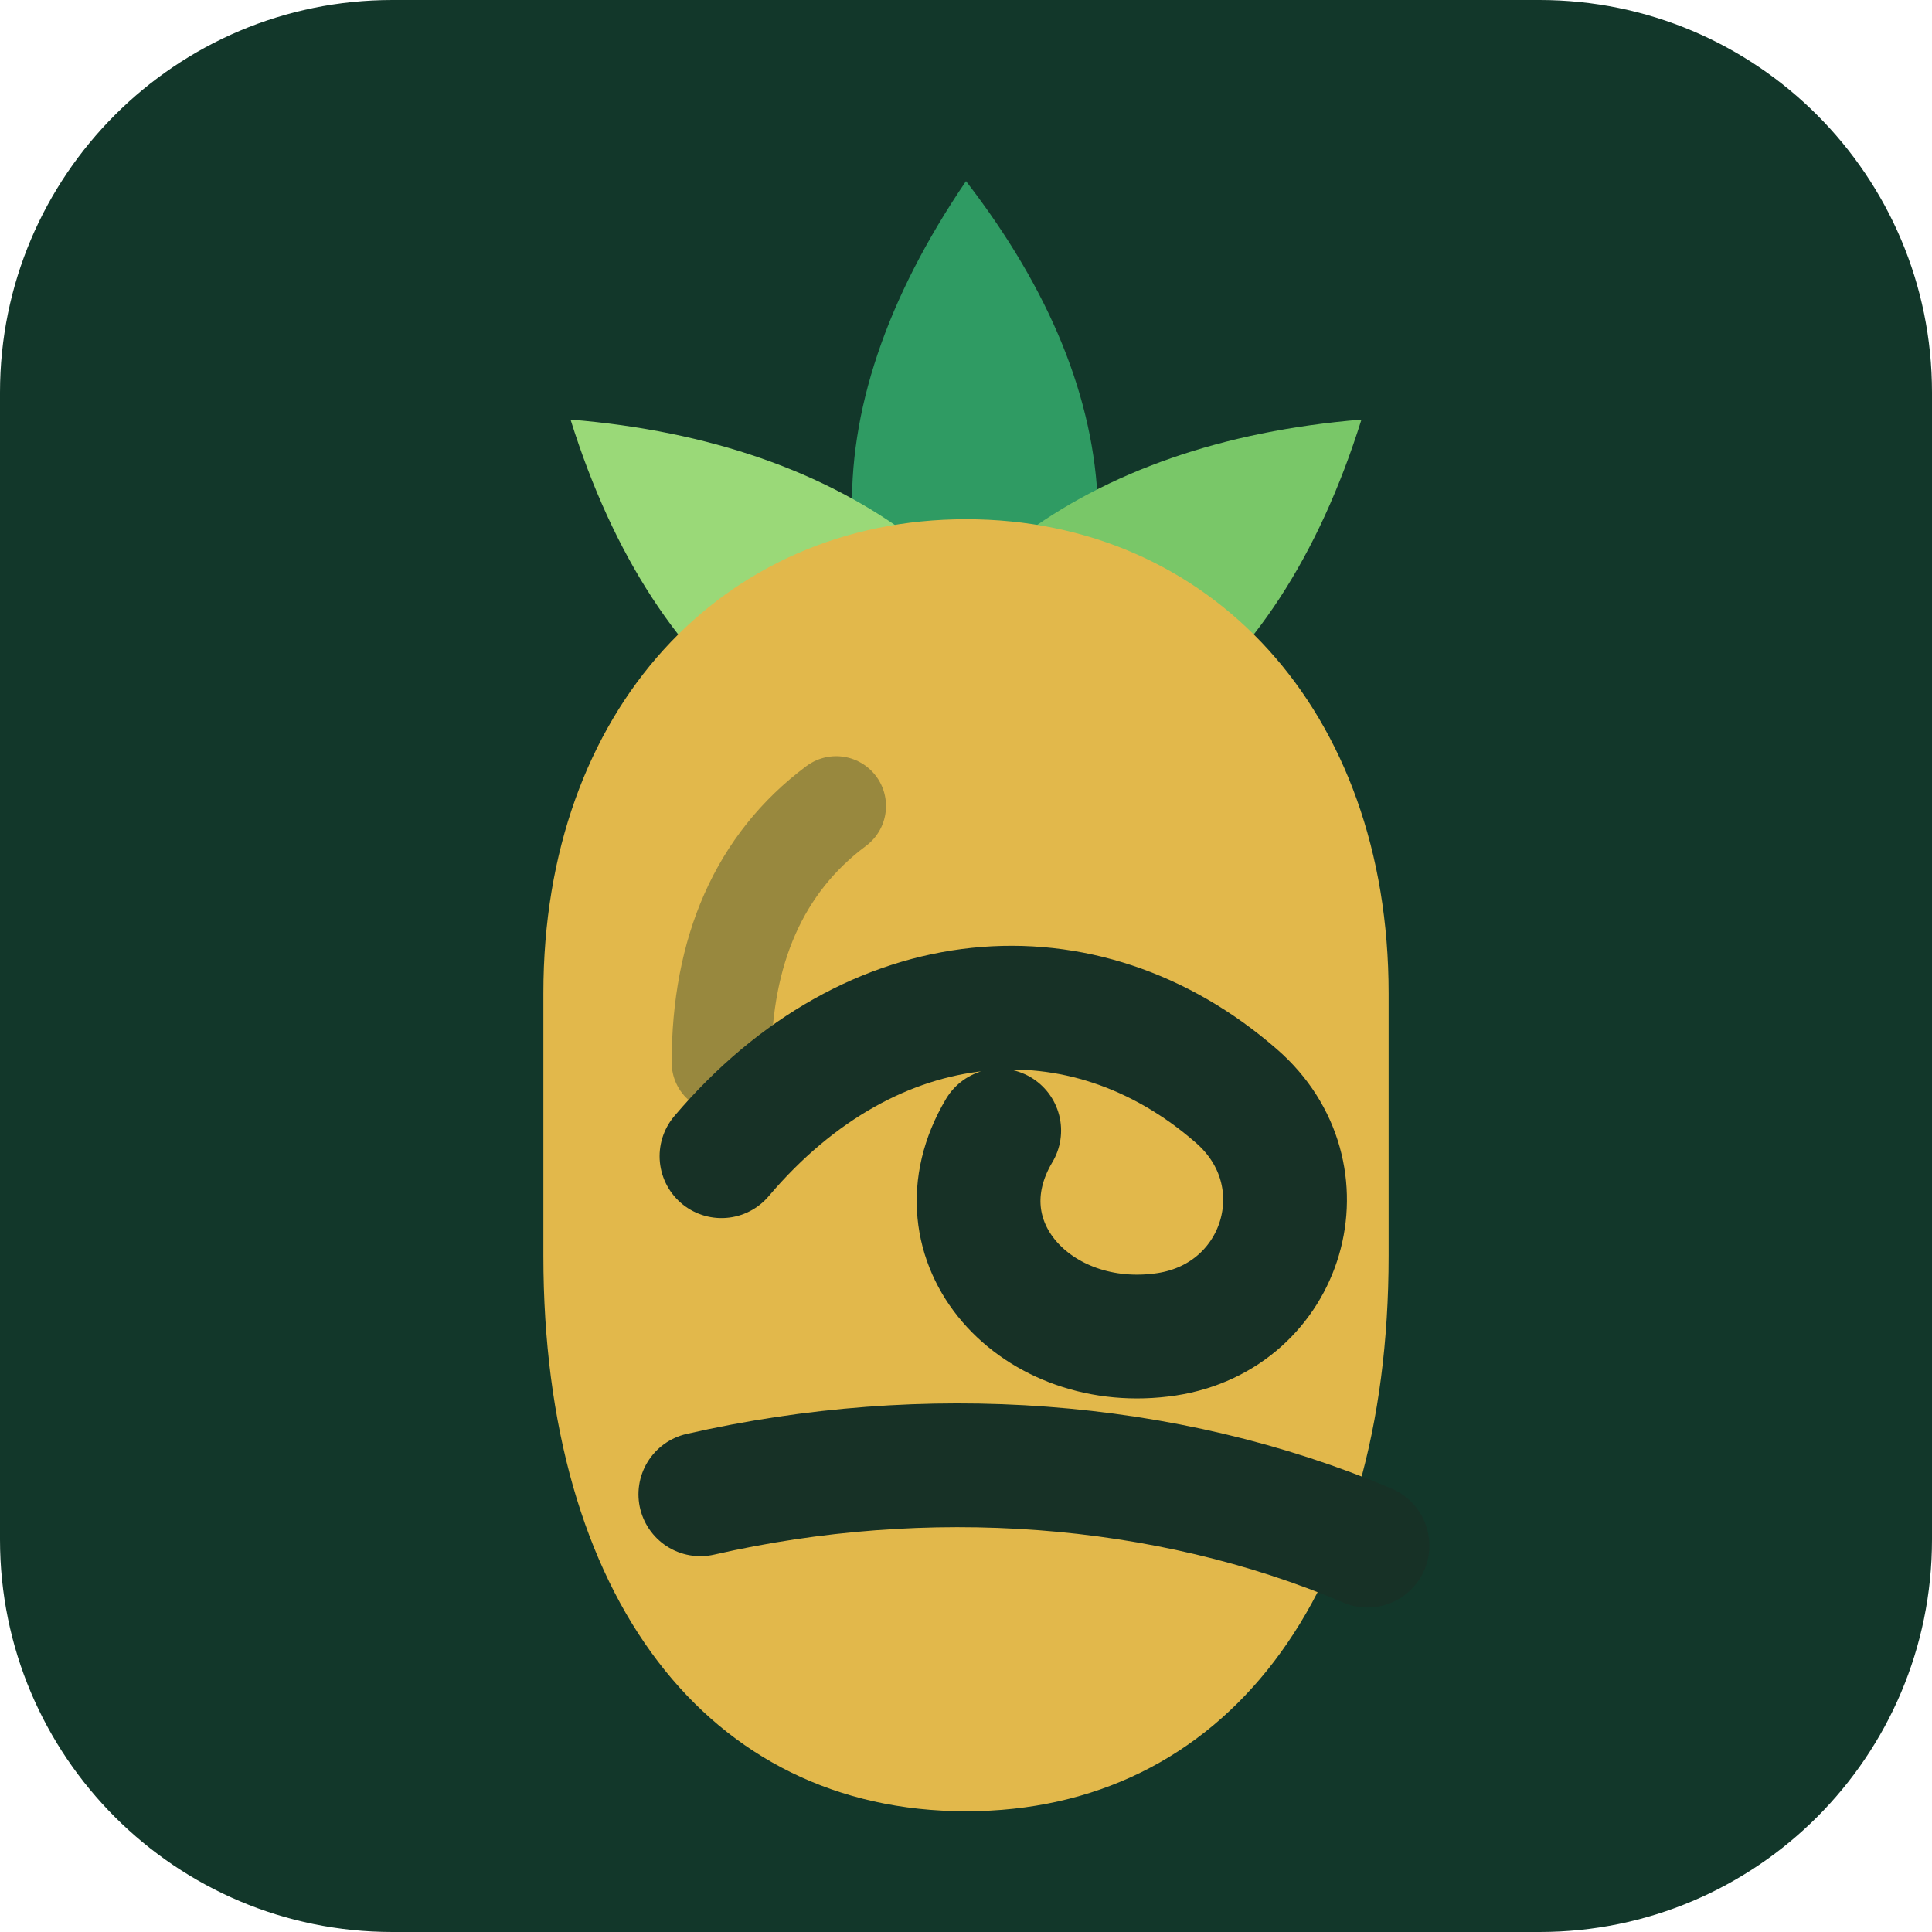
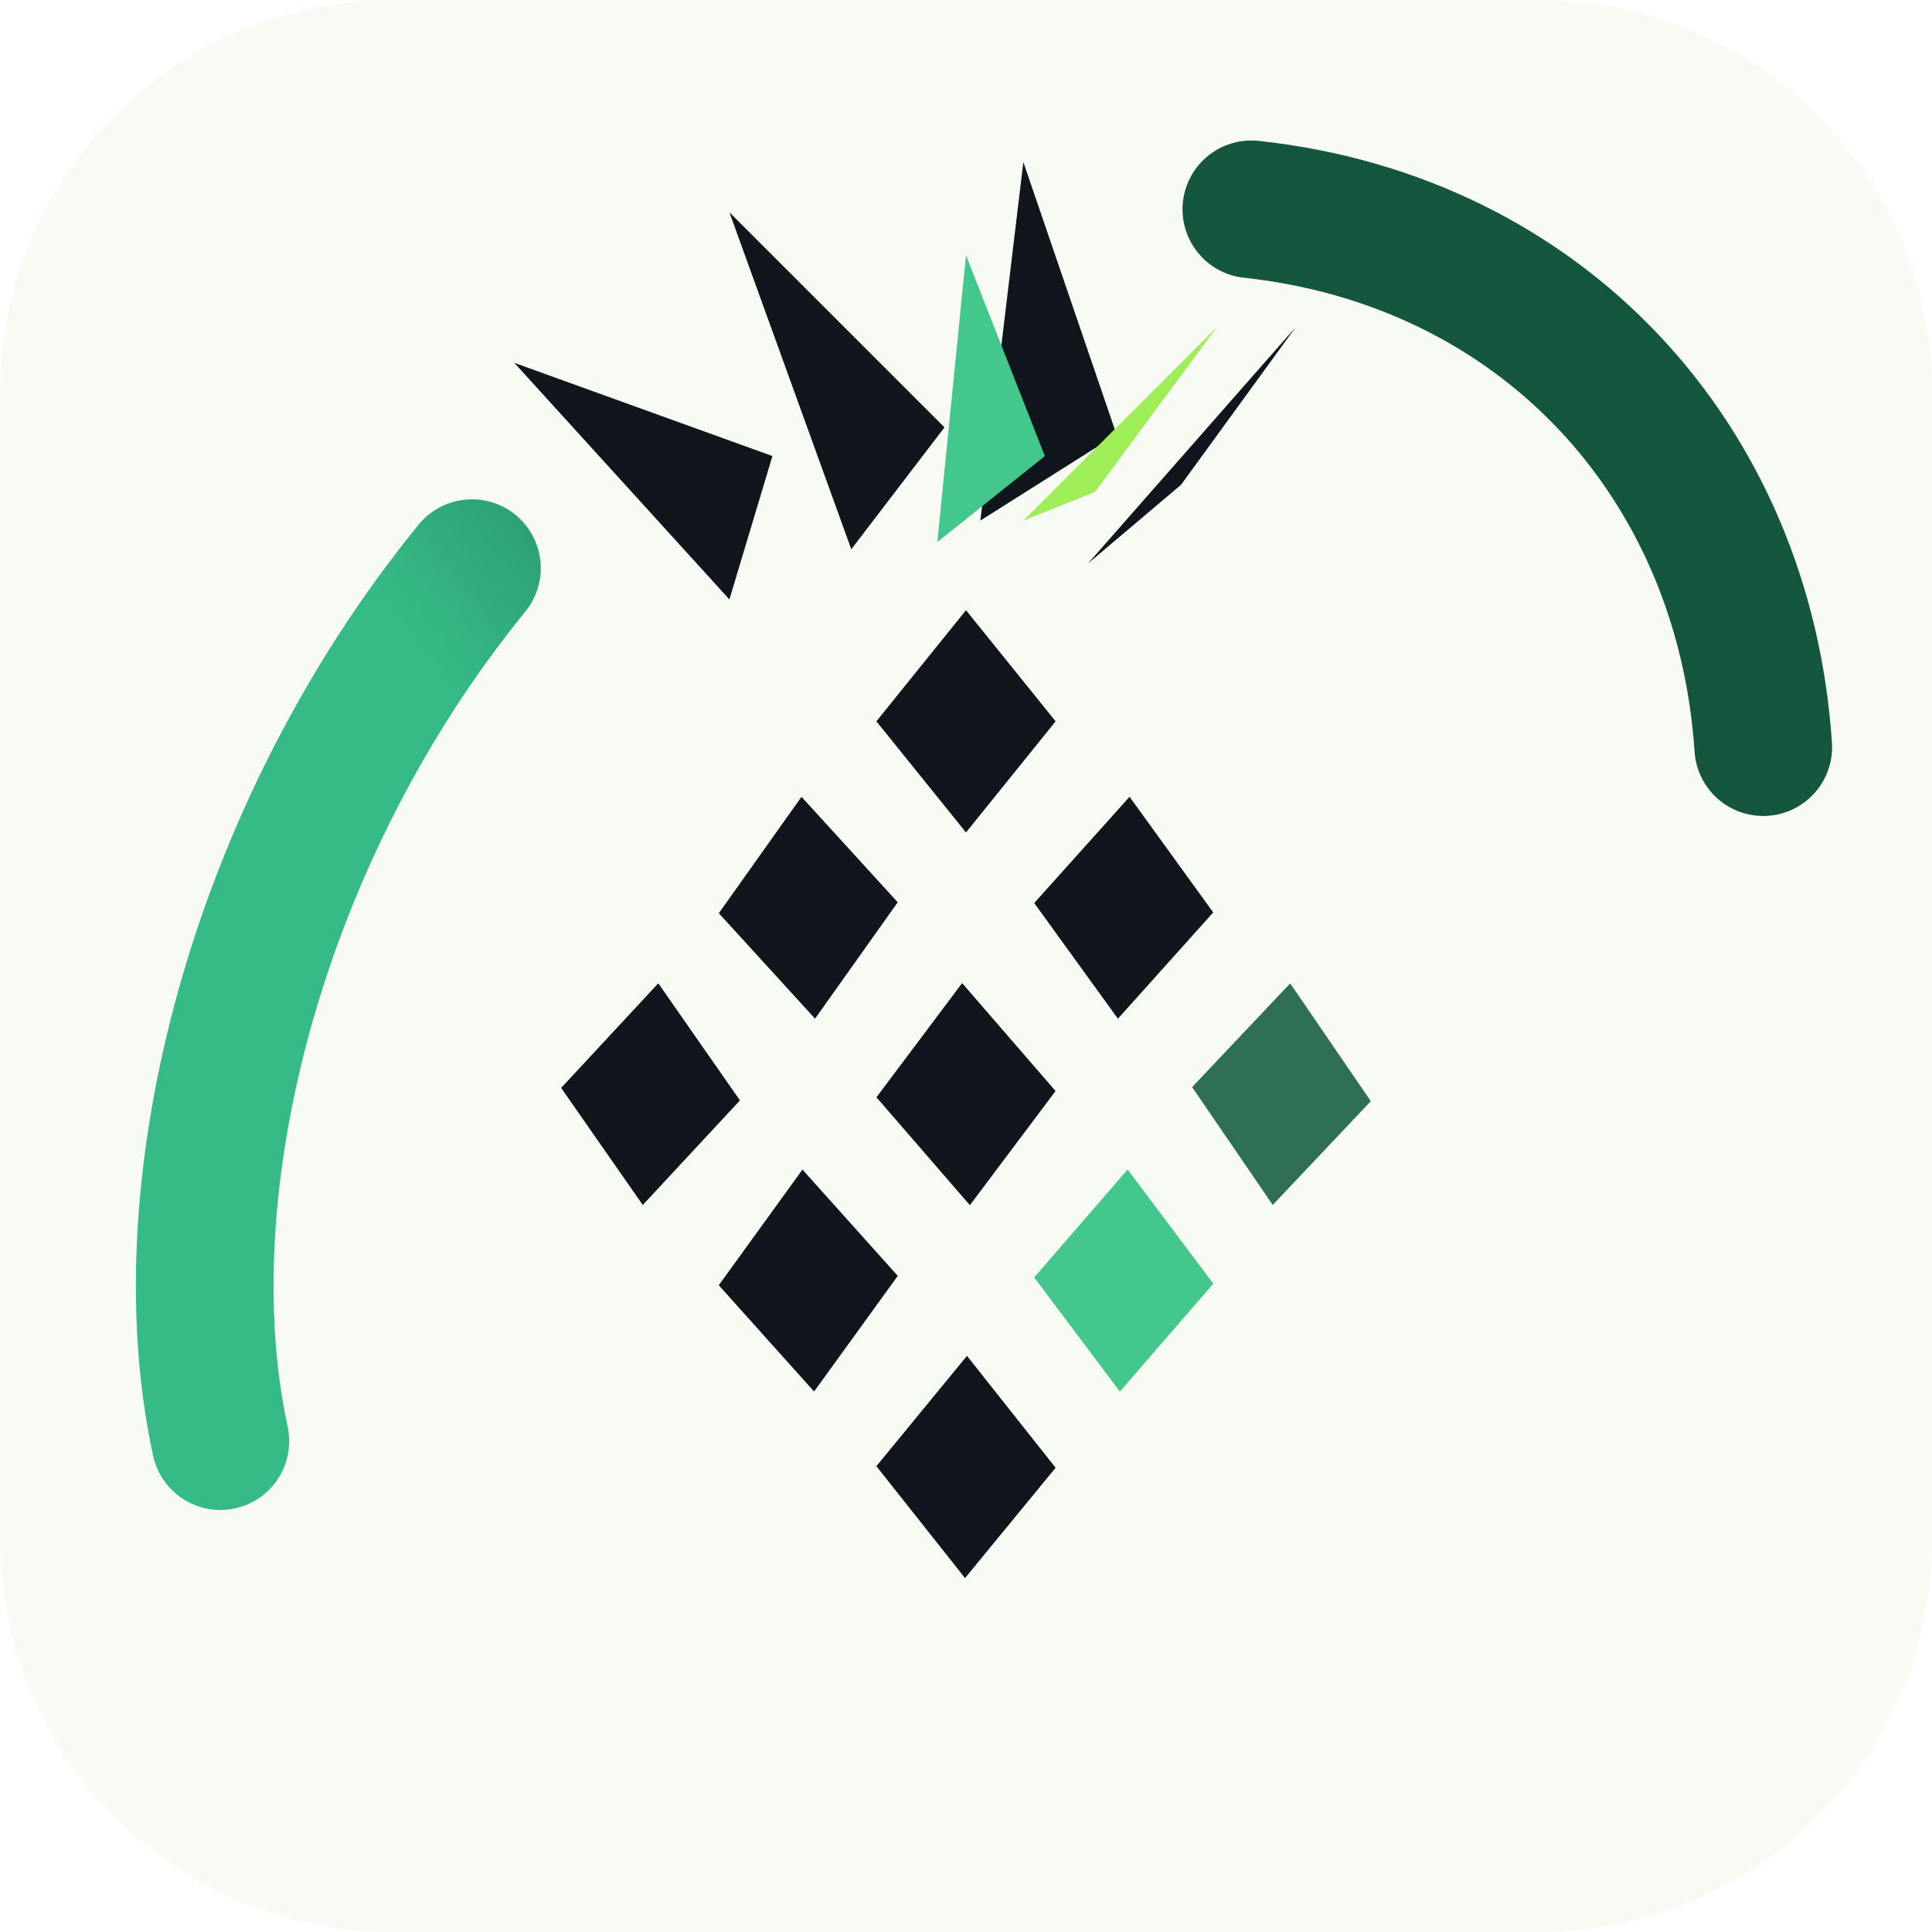
- <svg xmlns="http://www.w3.org/2000/svg" viewBox="0 0 128 128">
-   <rect width="128" height="128" rx="26" fill="#12372a" />
-   <path d="M64 12c11.2 14.5 11.6 28.8 1.5 41.8C54 42 53.4 27.6 64 12Z" fill="#2f9b63" />
-   <path d="M37.8 27.8c18.4 1.5 30.7 10.8 34.4 26-16.8.6-28.7-7.8-34.4-26Z" fill="#9ad978" />
-   <path d="M90.2 27.8c-18.4 1.5-30.7 10.8-34.4 26 16.8.6 28.7-7.8 34.4-26Z" fill="#79c768" />
-   <path d="M36 65.8C36 47 47.9 34.4 64 34.4S92 47 92 65.8v17.4C92 105.8 81.1 120 64 120s-28-14.2-28-36.8V65.8Z" fill="#e2b84b" />
-   <path d="M47.8 76.6c10-11.8 24-12.8 34.1-4 6 5.2 3.2 14.6-4.6 15.8-8.6 1.3-15.5-6.1-11.1-13.5M46.4 99c14.9-3.4 30.8-2.3 44.2 3.4" fill="none" stroke="#173126" stroke-width="8.2" stroke-linecap="round" stroke-linejoin="round" />
-   <path d="M55.4 53.4c-5.1 3.8-7.6 9.6-7.6 17" fill="none" stroke="#173126" stroke-width="6.6" stroke-linecap="round" opacity=".36" />
+ <svg xmlns="http://www.w3.org/2000/svg" viewBox="0 0 128 128" role="img" aria-labelledby="title desc">
+   <defs>
+     <linearGradient id="ribbon" x1="14" y1="96" x2="118" y2="14" gradientUnits="userSpaceOnUse">
+       <stop offset="0" stop-color="#36bb86" />
+       <stop offset="0.52" stop-color="#1f7a5c" />
+       <stop offset="1" stop-color="#14573e" />
+     </linearGradient>
+   </defs>
+   <rect width="128" height="128" rx="26" fill="#f7fbf4" />
+   <g transform="translate(64 59) scale(.38)">
+     <path d="M-130 96 C-139.57 51.74 -123.74 -10.06 -86.14 -56.21" fill="none" stroke="url(#ribbon)" stroke-width="24" stroke-linecap="round" stroke-linejoin="round" />
+     <path d="M49.75 -118.77 C100.3 -113.3 135.66 -75.07 139 -25" fill="none" stroke="url(#ribbon)" stroke-width="24" stroke-linecap="round" stroke-linejoin="round" />
+     <g transform="translate(0 -42) scale(1.25)">
+       <path fill="#11161c" d="M-33 -7 L-63 -40 L-27 -27 Z" />
+       <path fill="#11161c" d="M-16 -14 L-33 -61 L-3 -31 Z" />
+       <path fill="#11161c" d="M2 -18 L8 -68 L21 -30 Z" />
+       <path fill="#11161c" d="M17 -12 L46 -45 L30 -23 Z" />
+       <path fill="#43c78d" d="M-4 -15 L0 -55 L11 -27 Z" />
+       <path fill="#9fee57" d="M8 -18 L35 -45 L18 -22 Z" />
+       <path fill="#11161c" d="M0 -15.5 L12.5 0 L0 15.5 L-12.5 0 Z" transform="translate(0 10)" />
+       <path fill="#11161c" d="M0 -15.5 L12.5 0 L0 15.5 L-12.5 0 Z" transform="translate(-22 36) rotate(-3.5)" />
+       <path fill="#11161c" d="M0 -15.5 L12.5 0 L0 15.5 L-12.5 0 Z" transform="translate(22 36) rotate(3)" />
+       <path fill="#11161c" d="M0 -15.5 L12.5 0 L0 15.5 L-12.5 0 Z" transform="translate(-44 62) rotate(4)" />
+       <path fill="#11161c" d="M0 -15.5 L12.5 0 L0 15.5 L-12.5 0 Z" transform="translate(0 62) rotate(-2)" />
+       <path fill="#2f6f54" d="M0 -15.5 L12.5 0 L0 15.5 L-12.5 0 Z" transform="translate(44 62) rotate(4.5)" />
+       <path fill="#11161c" d="M0 -15.5 L12.5 0 L0 15.5 L-12.5 0 Z" transform="translate(-22 88) rotate(-3)" />
+       <path fill="#43c78d" d="M0 -15.5 L12.5 0 L0 15.5 L-12.5 0 Z" transform="translate(22 88) rotate(2)" />
+       <path fill="#11161c" d="M0 -15.5 L12.5 0 L0 15.5 L-12.5 0 Z" transform="translate(0 114) rotate(.5)" />
+     </g>
+   </g>
</svg>
